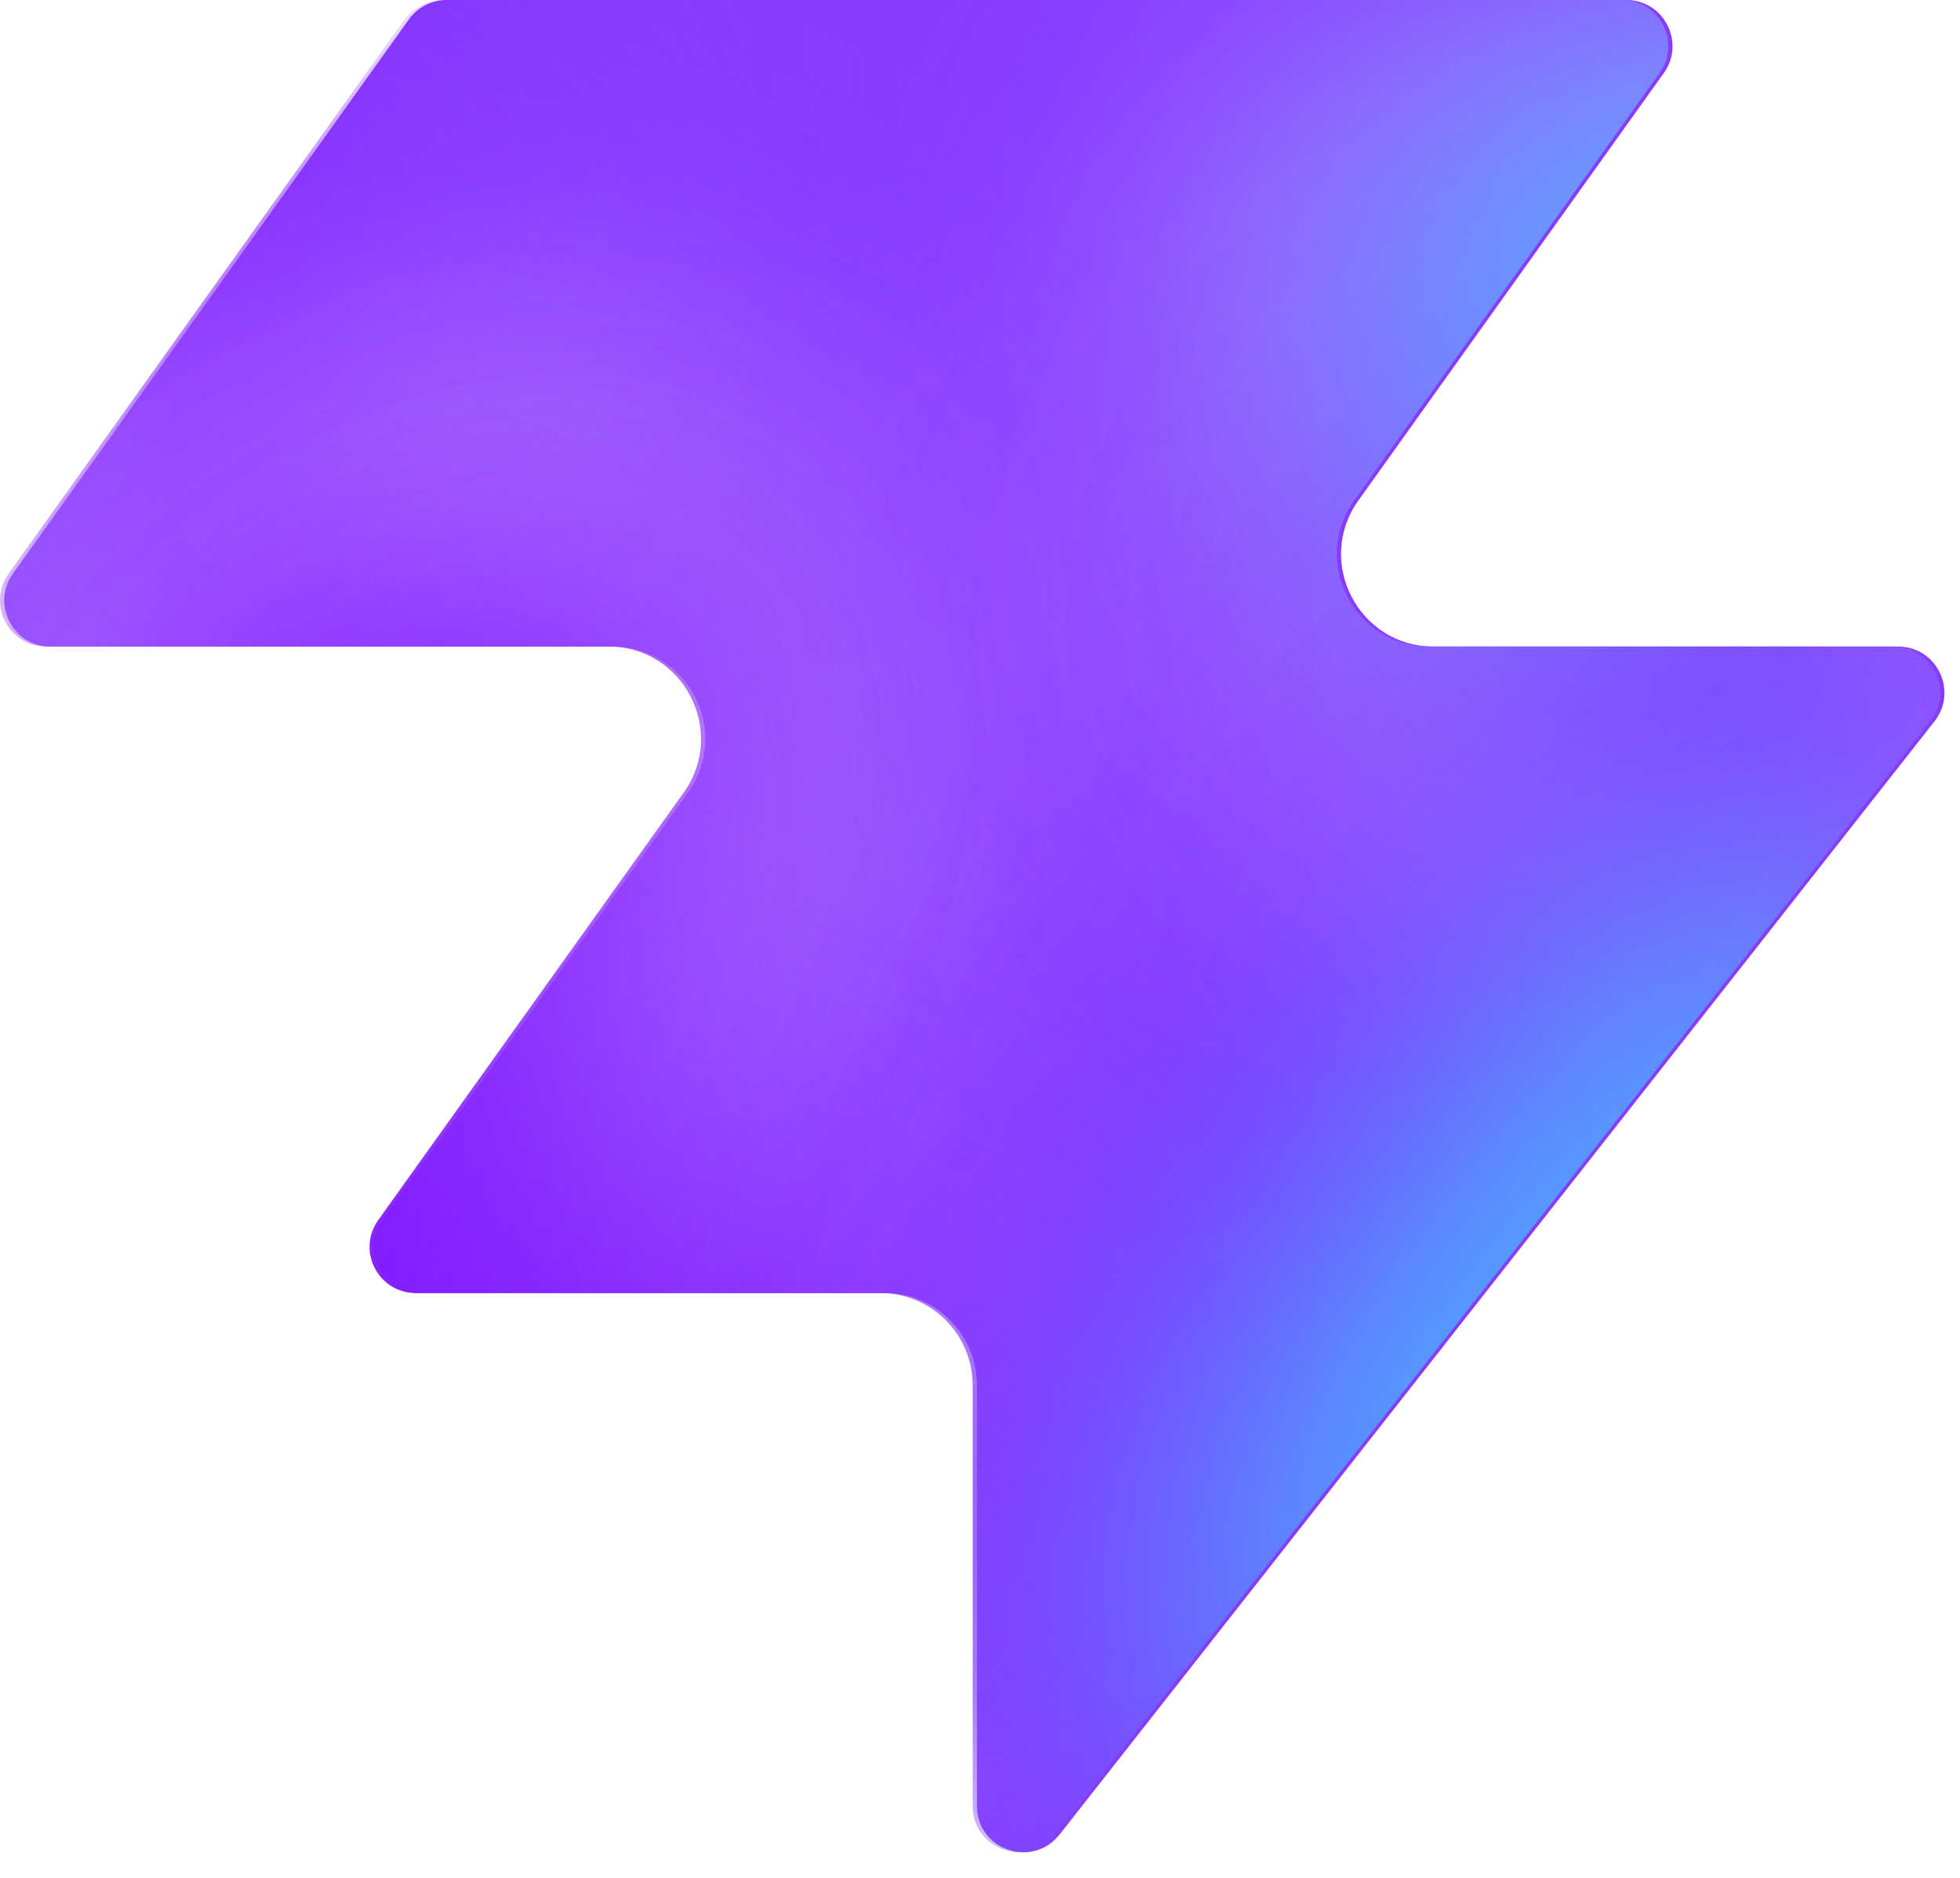
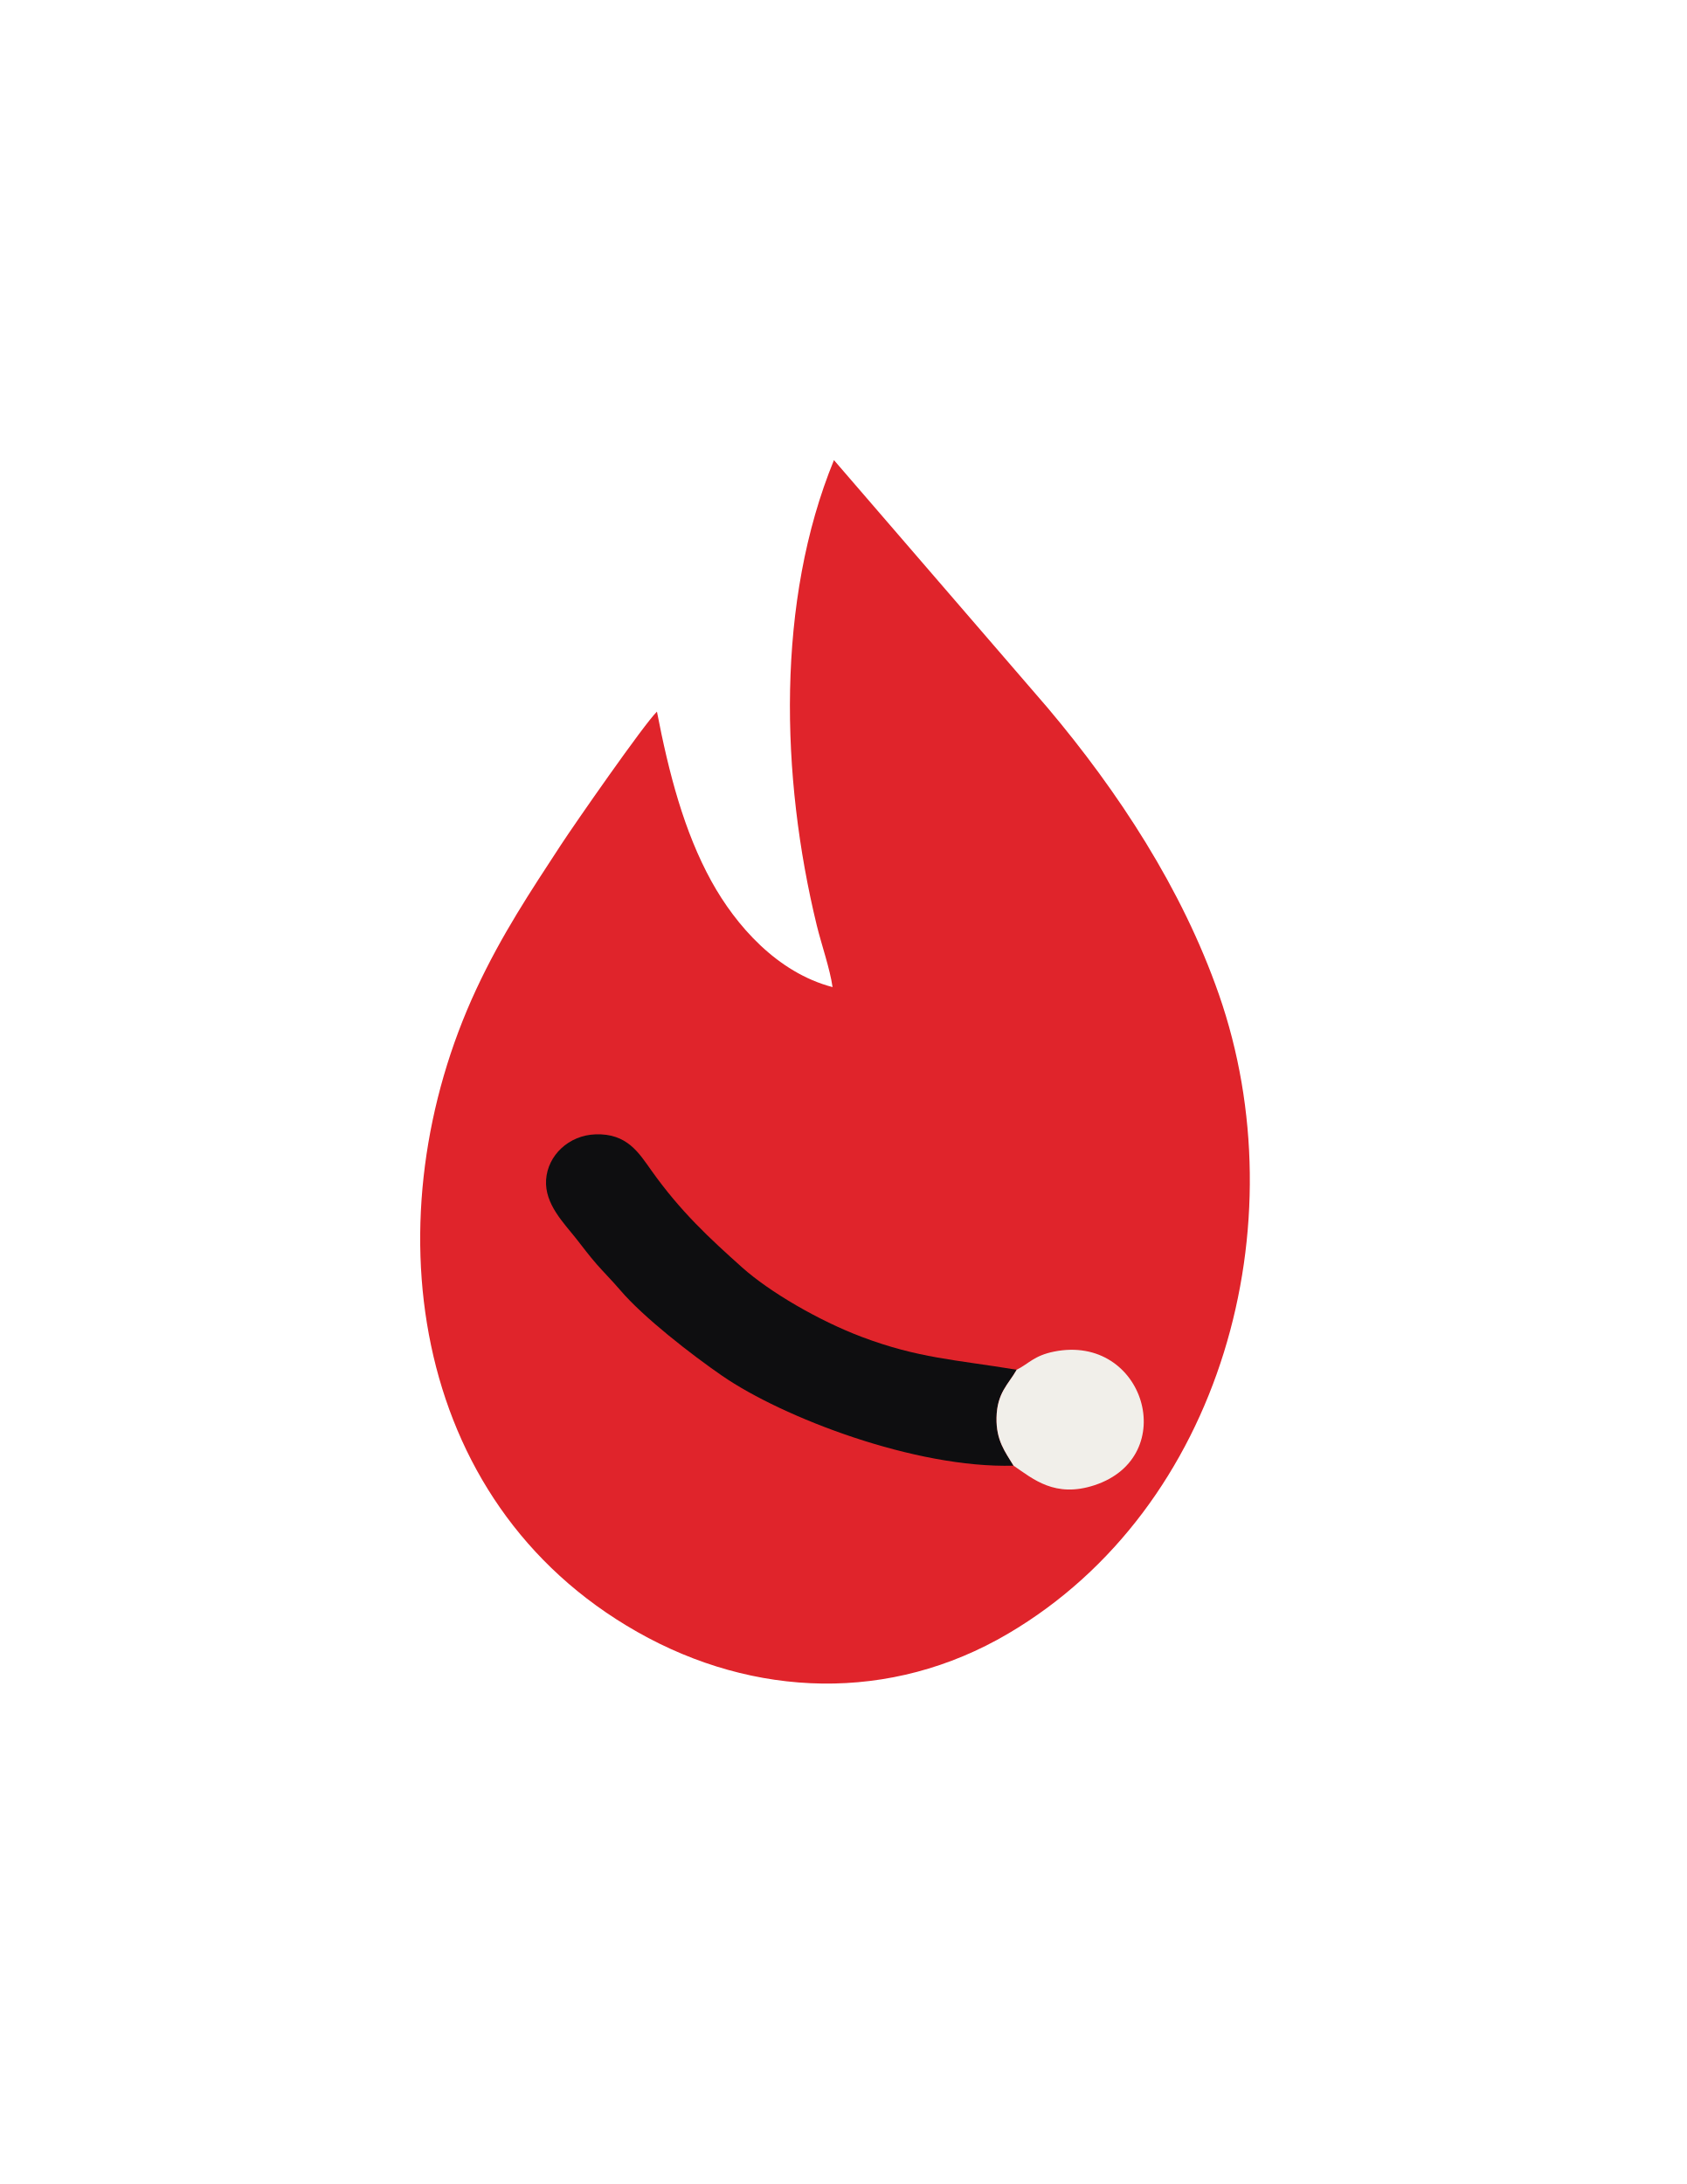
- <svg xmlns="http://www.w3.org/2000/svg" width="48" height="46" fill="none" viewBox="0 0 48 46">
-   <path fill="#863bff" d="M25.946 44.938c-.664.845-2.021.375-2.021-.698V33.937a2.26 2.26 0 0 0-2.262-2.262H10.287c-.92 0-1.456-1.04-.92-1.788l7.48-10.471c1.07-1.497 0-3.578-1.842-3.578H1.237c-.92 0-1.456-1.04-.92-1.788L10.013.474c.214-.297.556-.474.92-.474h28.894c.92 0 1.456 1.04.92 1.788l-7.48 10.471c-1.07 1.498 0 3.579 1.842 3.579h11.377c.943 0 1.473 1.088.89 1.83L25.947 44.94z" style="fill:#863bff;fill:color(display-p3 .525 .23 1);fill-opacity:1" />
-   <mask id="a" width="48" height="46" x="0" y="0" maskUnits="userSpaceOnUse" style="mask-type:alpha">
-     <path fill="#000" d="M25.842 44.938c-.664.844-2.021.375-2.021-.698V33.937a2.26 2.26 0 0 0-2.262-2.262H10.183c-.92 0-1.456-1.04-.92-1.788l7.48-10.471c1.07-1.498 0-3.579-1.842-3.579H1.133c-.92 0-1.456-1.04-.92-1.787L9.91.473c.214-.297.556-.474.92-.474h28.894c.92 0 1.456 1.04.92 1.788l-7.48 10.471c-1.07 1.498 0 3.578 1.842 3.578h11.377c.943 0 1.473 1.088.89 1.832L25.843 44.94z" style="fill:#000;fill-opacity:1" />
-   </mask>
-   <g mask="url(#a)">
-     <g filter="url(#b)">
-       <ellipse cx="5.508" cy="14.704" fill="#ede6ff" rx="5.508" ry="14.704" style="fill:#ede6ff;fill:color(display-p3 .927 .903 1);fill-opacity:1" transform="matrix(.00324 1 1 -.00324 -4.47 31.516)" />
-     </g>
-     <g filter="url(#c)">
-       <ellipse cx="10.399" cy="29.851" fill="#ede6ff" rx="10.399" ry="29.851" style="fill:#ede6ff;fill:color(display-p3 .927 .903 1);fill-opacity:1" transform="matrix(.00324 1 1 -.00324 -39.328 7.883)" />
-     </g>
-     <g filter="url(#d)">
-       <ellipse cx="5.508" cy="30.487" fill="#7e14ff" rx="5.508" ry="30.487" style="fill:#7e14ff;fill:color(display-p3 .492 .077 1);fill-opacity:1" transform="rotate(89.814 -25.913 -14.639)scale(1 -1)" />
-     </g>
-     <g filter="url(#e)">
-       <ellipse cx="5.508" cy="30.599" fill="#7e14ff" rx="5.508" ry="30.599" style="fill:#7e14ff;fill:color(display-p3 .492 .077 1);fill-opacity:1" transform="rotate(89.814 -32.644 -3.334)scale(1 -1)" />
-     </g>
-     <g filter="url(#f)">
-       <ellipse cx="5.508" cy="30.599" fill="#7e14ff" rx="5.508" ry="30.599" style="fill:#7e14ff;fill:color(display-p3 .492 .077 1);fill-opacity:1" transform="matrix(.00324 1 1 -.00324 -34.34 30.47)" />
-     </g>
-     <g filter="url(#g)">
-       <ellipse cx="14.072" cy="22.078" fill="#ede6ff" rx="14.072" ry="22.078" style="fill:#ede6ff;fill:color(display-p3 .927 .903 1);fill-opacity:1" transform="rotate(93.35 24.506 48.493)scale(-1 1)" />
-     </g>
-     <g filter="url(#h)">
-       <ellipse cx="3.47" cy="21.501" fill="#7e14ff" rx="3.47" ry="21.501" style="fill:#7e14ff;fill:color(display-p3 .492 .077 1);fill-opacity:1" transform="rotate(89.009 28.708 47.59)scale(-1 1)" />
-     </g>
-     <g filter="url(#i)">
-       <ellipse cx="3.47" cy="21.501" fill="#7e14ff" rx="3.47" ry="21.501" style="fill:#7e14ff;fill:color(display-p3 .492 .077 1);fill-opacity:1" transform="rotate(89.009 28.708 47.59)scale(-1 1)" />
-     </g>
-     <g filter="url(#j)">
-       <ellipse cx=".387" cy="8.972" fill="#7e14ff" rx="4.407" ry="29.108" style="fill:#7e14ff;fill:color(display-p3 .492 .077 1);fill-opacity:1" transform="rotate(39.51 .387 8.972)" />
-     </g>
-     <g filter="url(#k)">
-       <ellipse cx="47.523" cy="-6.092" fill="#7e14ff" rx="4.407" ry="29.108" style="fill:#7e14ff;fill:color(display-p3 .492 .077 1);fill-opacity:1" transform="rotate(37.892 47.523 -6.092)" />
-     </g>
-     <g filter="url(#l)">
-       <ellipse cx="41.412" cy="6.333" fill="#47bfff" rx="5.971" ry="9.665" style="fill:#47bfff;fill:color(display-p3 .28 .748 1);fill-opacity:1" transform="rotate(37.892 41.412 6.333)" />
-     </g>
-     <g filter="url(#m)">
-       <ellipse cx="-1.879" cy="38.332" fill="#7e14ff" rx="4.407" ry="29.108" style="fill:#7e14ff;fill:color(display-p3 .492 .077 1);fill-opacity:1" transform="rotate(37.892 -1.88 38.332)" />
-     </g>
-     <g filter="url(#n)">
-       <ellipse cx="-1.879" cy="38.332" fill="#7e14ff" rx="4.407" ry="29.108" style="fill:#7e14ff;fill:color(display-p3 .492 .077 1);fill-opacity:1" transform="rotate(37.892 -1.88 38.332)" />
-     </g>
-     <g filter="url(#o)">
-       <ellipse cx="35.651" cy="29.907" fill="#7e14ff" rx="4.407" ry="29.108" style="fill:#7e14ff;fill:color(display-p3 .492 .077 1);fill-opacity:1" transform="rotate(37.892 35.651 29.907)" />
-     </g>
-     <g filter="url(#p)">
-       <ellipse cx="38.418" cy="32.4" fill="#47bfff" rx="5.971" ry="15.297" style="fill:#47bfff;fill:color(display-p3 .28 .748 1);fill-opacity:1" transform="rotate(37.892 38.418 32.4)" />
-     </g>
+ <svg xmlns="http://www.w3.org/2000/svg" xml:space="preserve" width="512px" height="663px" version="1.1" style="shape-rendering:geometricPrecision; text-rendering:geometricPrecision; image-rendering:optimizeQuality; fill-rule:evenodd; clip-rule:evenodd" viewBox="0 0 512 662.59">
+   <defs>
+     <style type="text/css">
+    
+     .fil1 {fill:#0E0E10}
+     .fil0 {fill:#E0242B}
+     .fil2 {fill:#F1EFEA}
+    
+   </style>
+   </defs>
+   <g id="Capa_x0020_1">
+     <path class="fil0" d="M252.73 299.45c-16.86,-4.42 -29.38,-18.75 -36.75,-32.09 -8.35,-15.14 -12.96,-32.92 -16.56,-51.53 -3.84,3.68 -25.08,34.22 -29.15,40.46 -9.19,14.07 -17.96,27.21 -25.68,43.78 -31.7,68.02 -21.23,155.38 48.88,195.14 35.4,20.08 76.85,21.53 112.57,0.5 65.08,-38.31 88.2,-124.59 63.96,-194.05 -11.16,-32.01 -30.54,-61.55 -51.98,-86.99l-64.87 -75.2c-17.56,42.86 -16.21,96.06 -5.21,141.26 1.41,5.77 4.01,13.19 4.79,18.72z" />
+     <path class="fil1" d="M307.67 444.73c-2.57,-4.23 -5.3,-7.66 -5.17,-14.55 0.16,-7.61 3.59,-10.1 6.13,-14.57 -18.84,-3.1 -29.84,-3.49 -47.03,-9.97 -13.07,-4.93 -28.01,-13.66 -36.3,-21.07 -9.97,-8.92 -18.67,-16.95 -27.51,-29.37 -3.85,-5.41 -7.42,-11.39 -17.02,-11.05 -8.11,0.28 -14.51,6.36 -15,13.8 -0.48,7.35 5.42,13.14 9.15,17.88 2.28,2.89 3.75,4.92 6.21,7.75 2.21,2.52 4.85,5.17 7.1,7.81 7.07,8.32 21.76,19.7 31.02,26.08 18.29,12.59 58.52,28.12 88.42,27.26z" />
+     <path class="fil2" d="M308.63 415.61c-2.54,4.47 -5.97,6.96 -6.13,14.57 -0.13,6.89 2.6,10.32 5.17,14.55 5.98,4.09 12.62,9.87 24.58,5.93 26.28,-8.65 15.21,-46.07 -12.29,-40.56 -6.08,1.23 -7.65,3.66 -11.33,5.51z" />
  </g>
-   <defs>
-     <filter id="b" width="60.045" height="41.654" x="-19.77" y="16.149" color-interpolation-filters="sRGB" filterUnits="userSpaceOnUse">
-       <feFlood flood-opacity="0" result="BackgroundImageFix" />
-       <feBlend in="SourceGraphic" in2="BackgroundImageFix" result="shape" />
-       <feGaussianBlur result="effect1_foregroundBlur_2002_17158" stdDeviation="7.659" />
-     </filter>
-     <filter id="c" width="90.34" height="51.437" x="-54.613" y="-7.533" color-interpolation-filters="sRGB" filterUnits="userSpaceOnUse">
-       <feFlood flood-opacity="0" result="BackgroundImageFix" />
-       <feBlend in="SourceGraphic" in2="BackgroundImageFix" result="shape" />
-       <feGaussianBlur result="effect1_foregroundBlur_2002_17158" stdDeviation="7.659" />
-     </filter>
-     <filter id="d" width="79.355" height="29.4" x="-49.64" y="2.03" color-interpolation-filters="sRGB" filterUnits="userSpaceOnUse">
-       <feFlood flood-opacity="0" result="BackgroundImageFix" />
-       <feBlend in="SourceGraphic" in2="BackgroundImageFix" result="shape" />
-       <feGaussianBlur result="effect1_foregroundBlur_2002_17158" stdDeviation="4.596" />
-     </filter>
-     <filter id="e" width="79.579" height="29.4" x="-45.045" y="20.029" color-interpolation-filters="sRGB" filterUnits="userSpaceOnUse">
-       <feFlood flood-opacity="0" result="BackgroundImageFix" />
-       <feBlend in="SourceGraphic" in2="BackgroundImageFix" result="shape" />
-       <feGaussianBlur result="effect1_foregroundBlur_2002_17158" stdDeviation="4.596" />
-     </filter>
-     <filter id="f" width="79.579" height="29.4" x="-43.513" y="21.178" color-interpolation-filters="sRGB" filterUnits="userSpaceOnUse">
-       <feFlood flood-opacity="0" result="BackgroundImageFix" />
-       <feBlend in="SourceGraphic" in2="BackgroundImageFix" result="shape" />
-       <feGaussianBlur result="effect1_foregroundBlur_2002_17158" stdDeviation="4.596" />
-     </filter>
-     <filter id="g" width="74.749" height="58.852" x="15.756" y="-17.901" color-interpolation-filters="sRGB" filterUnits="userSpaceOnUse">
-       <feFlood flood-opacity="0" result="BackgroundImageFix" />
-       <feBlend in="SourceGraphic" in2="BackgroundImageFix" result="shape" />
-       <feGaussianBlur result="effect1_foregroundBlur_2002_17158" stdDeviation="7.659" />
-     </filter>
-     <filter id="h" width="61.377" height="25.362" x="23.548" y="2.284" color-interpolation-filters="sRGB" filterUnits="userSpaceOnUse">
-       <feFlood flood-opacity="0" result="BackgroundImageFix" />
-       <feBlend in="SourceGraphic" in2="BackgroundImageFix" result="shape" />
-       <feGaussianBlur result="effect1_foregroundBlur_2002_17158" stdDeviation="4.596" />
-     </filter>
-     <filter id="i" width="61.377" height="25.362" x="23.548" y="2.284" color-interpolation-filters="sRGB" filterUnits="userSpaceOnUse">
-       <feFlood flood-opacity="0" result="BackgroundImageFix" />
-       <feBlend in="SourceGraphic" in2="BackgroundImageFix" result="shape" />
-       <feGaussianBlur result="effect1_foregroundBlur_2002_17158" stdDeviation="4.596" />
-     </filter>
-     <filter id="j" width="56.045" height="63.649" x="-27.636" y="-22.853" color-interpolation-filters="sRGB" filterUnits="userSpaceOnUse">
-       <feFlood flood-opacity="0" result="BackgroundImageFix" />
-       <feBlend in="SourceGraphic" in2="BackgroundImageFix" result="shape" />
-       <feGaussianBlur result="effect1_foregroundBlur_2002_17158" stdDeviation="4.596" />
-     </filter>
-     <filter id="k" width="54.814" height="64.646" x="20.116" y="-38.415" color-interpolation-filters="sRGB" filterUnits="userSpaceOnUse">
-       <feFlood flood-opacity="0" result="BackgroundImageFix" />
-       <feBlend in="SourceGraphic" in2="BackgroundImageFix" result="shape" />
-       <feGaussianBlur result="effect1_foregroundBlur_2002_17158" stdDeviation="4.596" />
-     </filter>
-     <filter id="l" width="33.541" height="35.313" x="24.641" y="-11.323" color-interpolation-filters="sRGB" filterUnits="userSpaceOnUse">
-       <feFlood flood-opacity="0" result="BackgroundImageFix" />
-       <feBlend in="SourceGraphic" in2="BackgroundImageFix" result="shape" />
-       <feGaussianBlur result="effect1_foregroundBlur_2002_17158" stdDeviation="4.596" />
-     </filter>
-     <filter id="m" width="54.814" height="64.646" x="-29.286" y="6.009" color-interpolation-filters="sRGB" filterUnits="userSpaceOnUse">
-       <feFlood flood-opacity="0" result="BackgroundImageFix" />
-       <feBlend in="SourceGraphic" in2="BackgroundImageFix" result="shape" />
-       <feGaussianBlur result="effect1_foregroundBlur_2002_17158" stdDeviation="4.596" />
-     </filter>
-     <filter id="n" width="54.814" height="64.646" x="-29.286" y="6.009" color-interpolation-filters="sRGB" filterUnits="userSpaceOnUse">
-       <feFlood flood-opacity="0" result="BackgroundImageFix" />
-       <feBlend in="SourceGraphic" in2="BackgroundImageFix" result="shape" />
-       <feGaussianBlur result="effect1_foregroundBlur_2002_17158" stdDeviation="4.596" />
-     </filter>
-     <filter id="o" width="54.814" height="64.646" x="8.244" y="-2.416" color-interpolation-filters="sRGB" filterUnits="userSpaceOnUse">
-       <feFlood flood-opacity="0" result="BackgroundImageFix" />
-       <feBlend in="SourceGraphic" in2="BackgroundImageFix" result="shape" />
-       <feGaussianBlur result="effect1_foregroundBlur_2002_17158" stdDeviation="4.596" />
-     </filter>
-     <filter id="p" width="39.409" height="43.623" x="18.713" y="10.588" color-interpolation-filters="sRGB" filterUnits="userSpaceOnUse">
-       <feFlood flood-opacity="0" result="BackgroundImageFix" />
-       <feBlend in="SourceGraphic" in2="BackgroundImageFix" result="shape" />
-       <feGaussianBlur result="effect1_foregroundBlur_2002_17158" stdDeviation="4.596" />
-     </filter>
-   </defs>
</svg>
